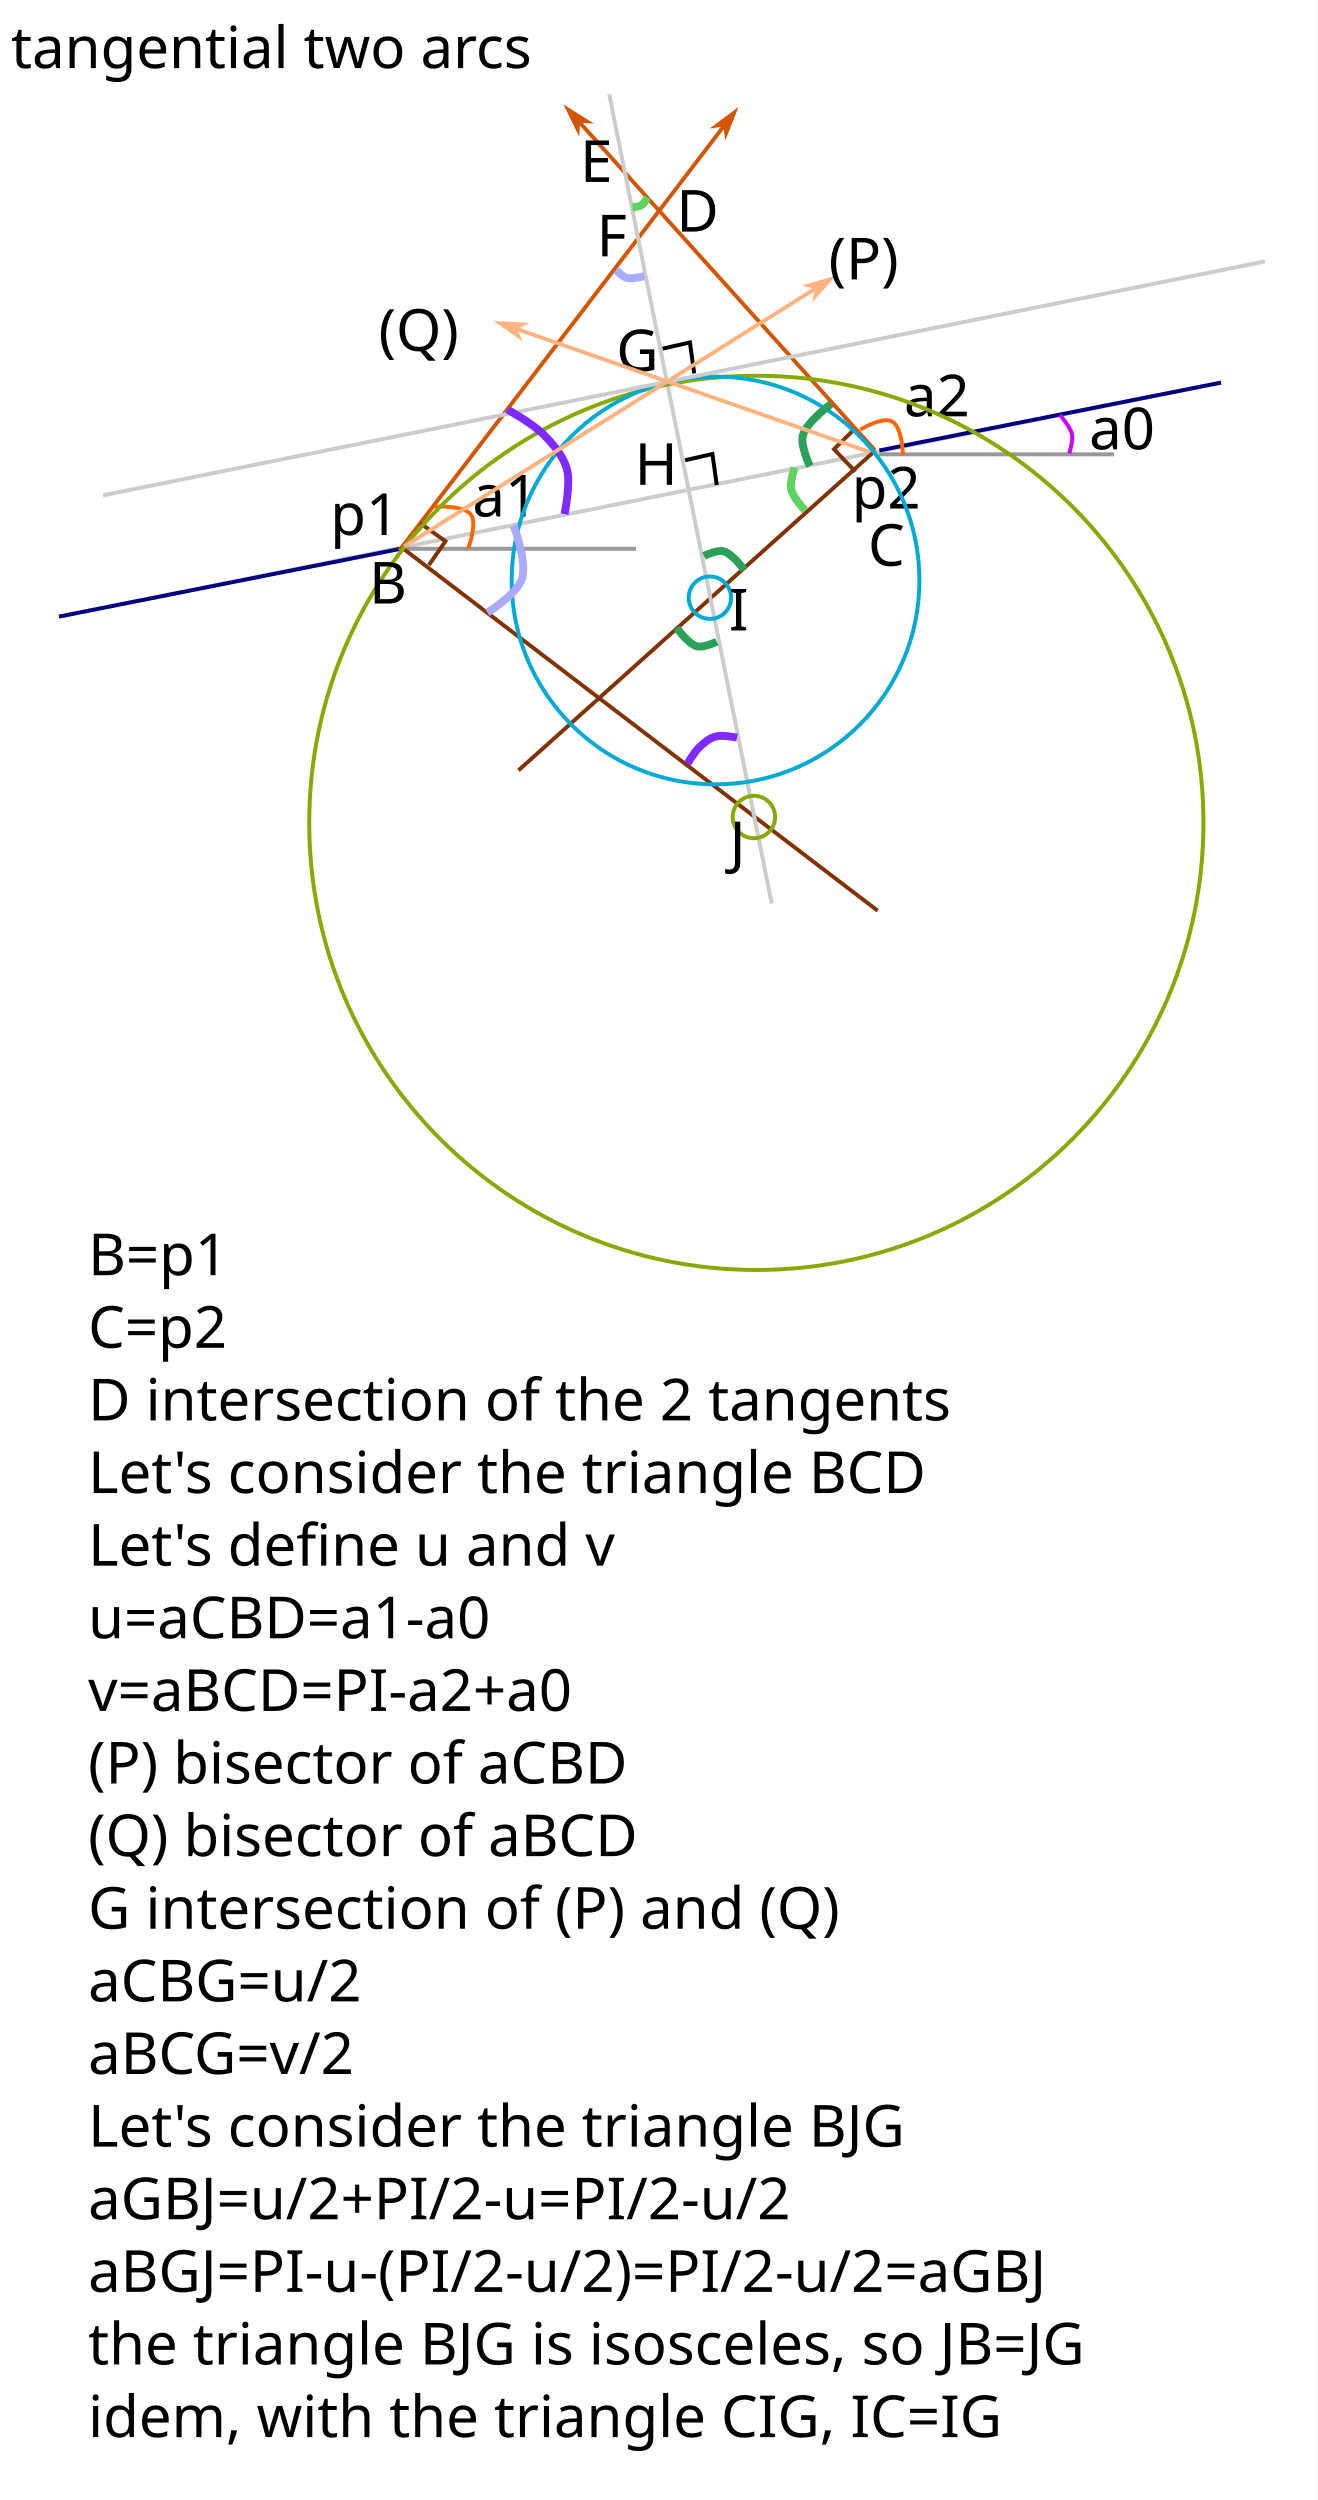
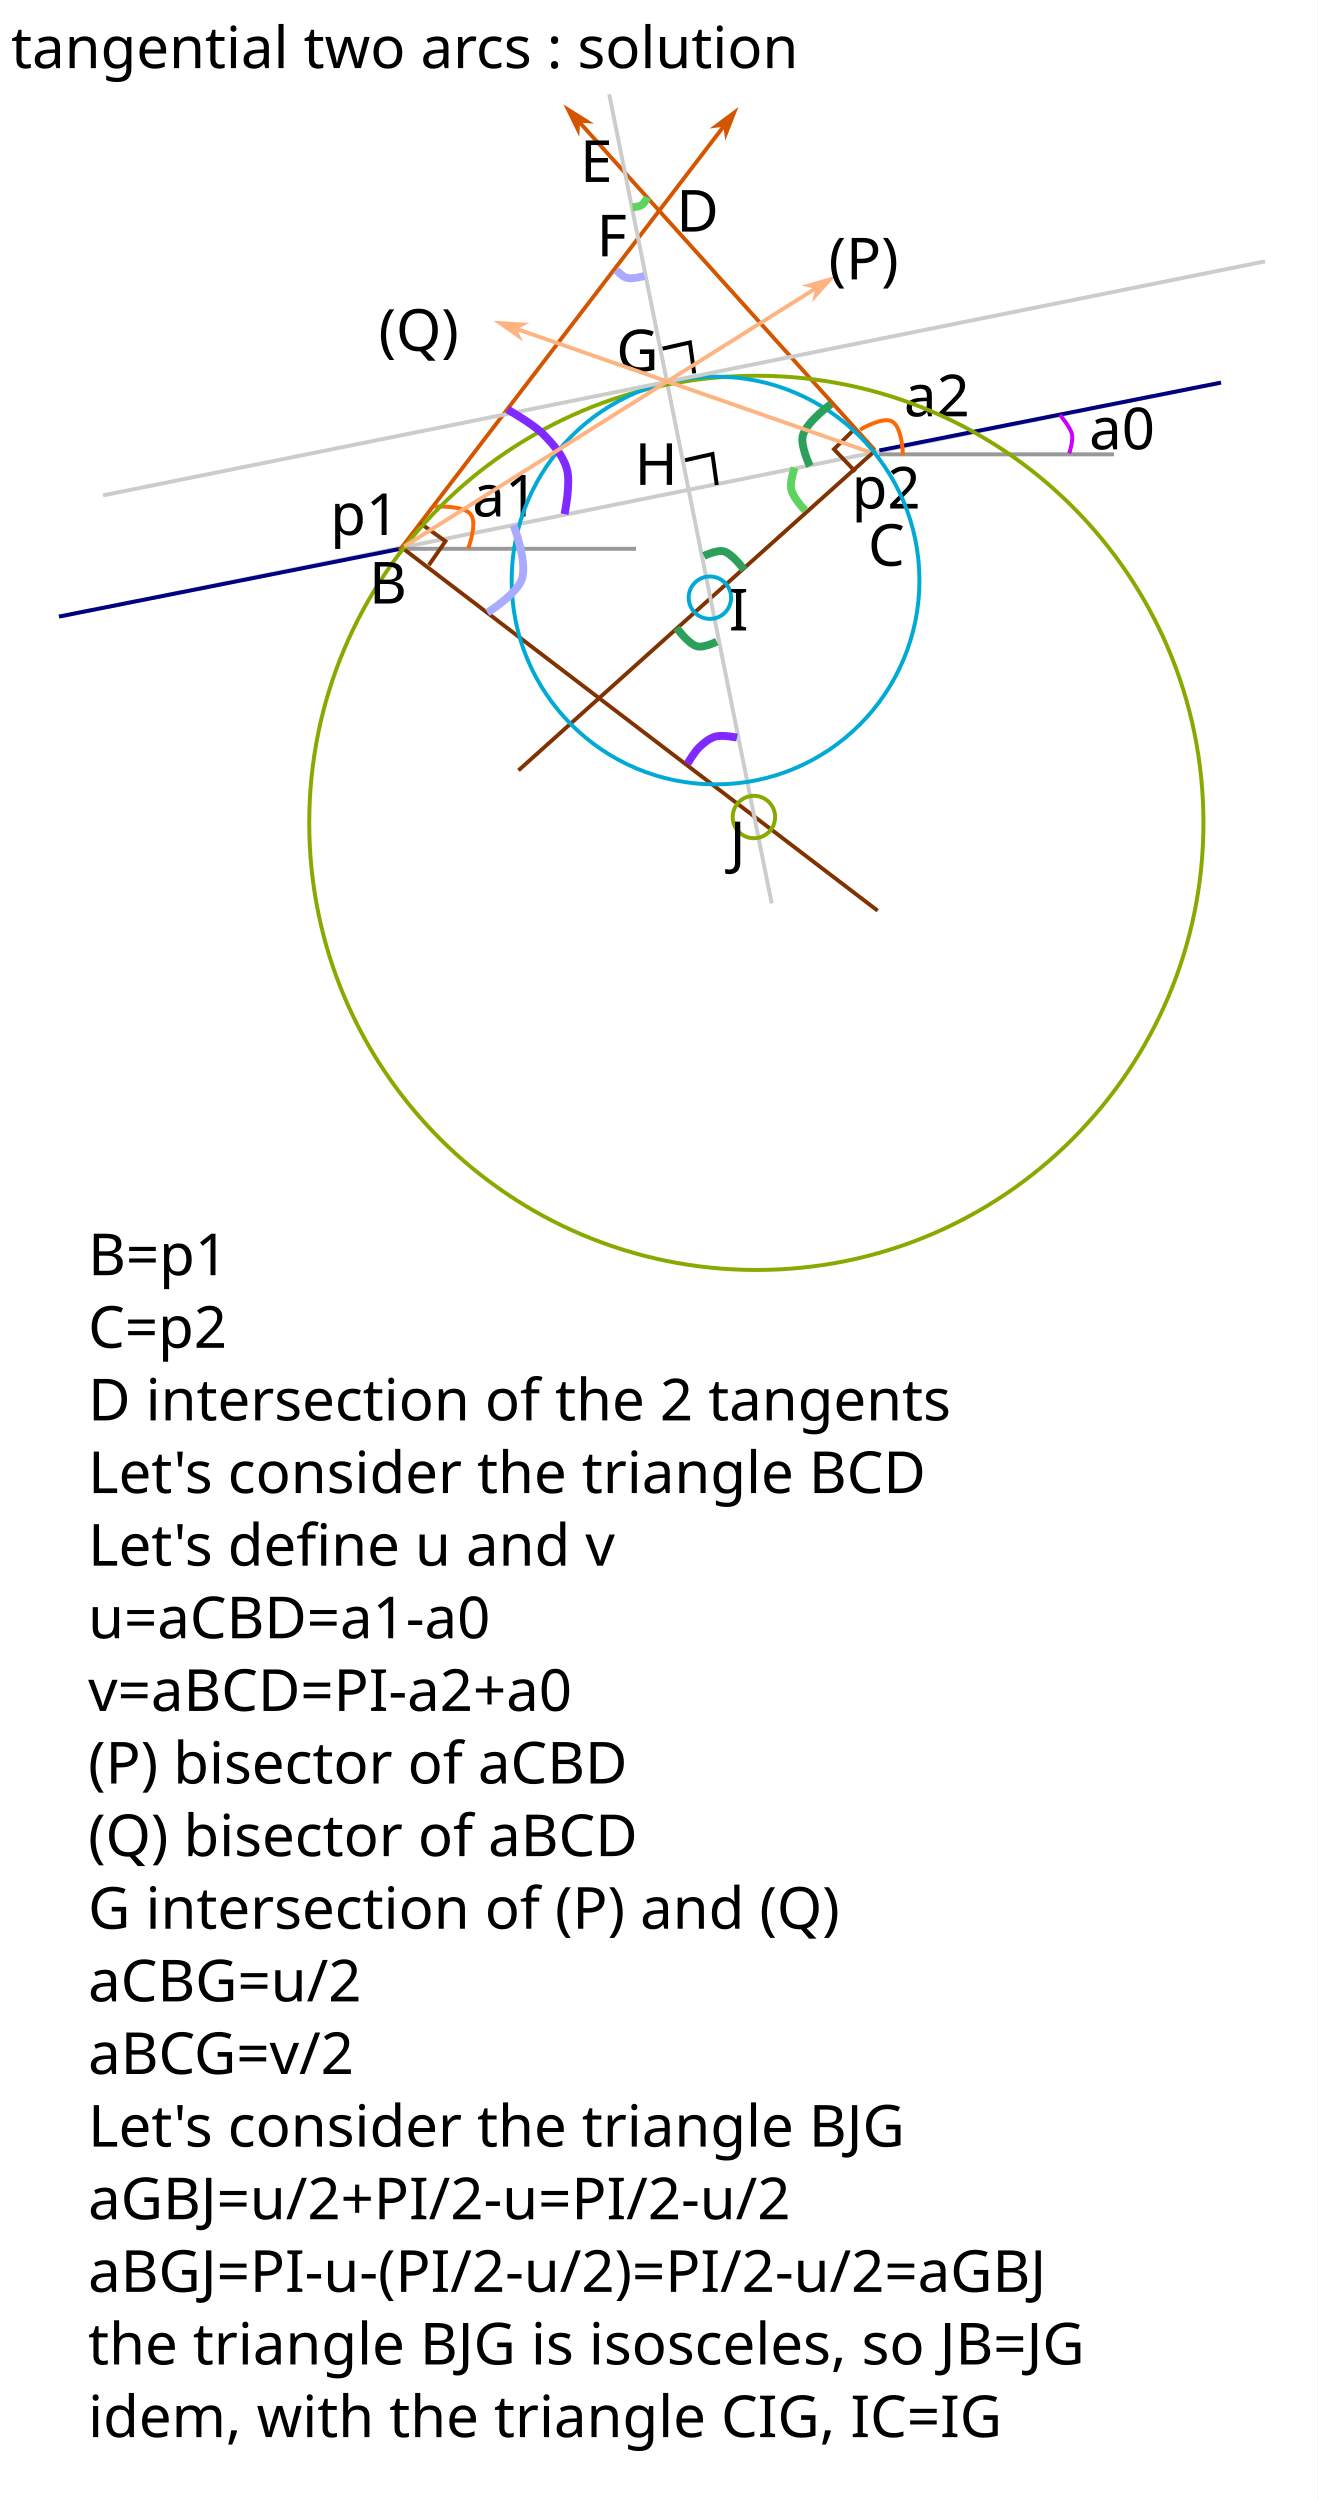
<svg xmlns="http://www.w3.org/2000/svg" width="332.578" height="631.14" viewBox="0 0 87.995 166.989" version="1.1" id="svg5">
  <defs id="defs2">
    <rect x="32.214" y="7060.17" width="47.431" height="43.933" id="rect4484" />
    <rect x="24.473" y="7022.655" width="50.877" height="32.073" id="rect4478" />
    <rect x="320.226" y="7078.148" width="42.537" height="34.444" id="rect4472" />
    <rect x="143.351" y="7257.272" width="304.324" height="352.593" id="rect10940" />
    <rect x="232.719" y="7297.227" width="57.104" height="35.177" id="rect10934" />
    <rect x="187.797" y="7320.17" width="38.33" height="21.953" id="rect10928" />
    <rect x="182.427" y="7262.024" width="59.86" height="30.115" id="rect10922" />
    <rect x="338.679" y="7317.349" width="60.086" height="43.565" id="rect10916" />
    <rect x="250.803" y="7323.421" width="70.071" height="42.662" id="rect10910" />
    <rect x="161.472" y="7321.221" width="63.387" height="21.359" id="rect10904" />
    <rect x="282.653" y="7265.857" width="93.989" height="49.996" id="rect10898" />
    <rect x="174.255" y="7268.495" width="84.408" height="60.165" id="rect10892" />
    <rect x="369.273" y="7099.241" width="39.346" height="22.231" id="rect10886" />
    <marker style="overflow:visible" id="Arrow1L" refX="0" refY="0" orient="auto-start-reverse" markerWidth="8.75" markerHeight="5" viewBox="0 0 8.75 5" preserveAspectRatio="xMidYMid">
      <path style="fill:context-stroke;fill-rule:evenodd;stroke:none" d="M 0,0 5,-5 -12.5,0 5,5 Z" id="arrow1L" transform="scale(-0.5)" />
    </marker>
    <rect x="216.306" y="6731.907" width="47.567" height="21.466" id="rect2049-0" />
    <rect x="155.641" y="6737.967" width="38.968" height="33.484" id="rect2061-9" />
    <rect x="321.581" y="6735.533" width="51.929" height="33.178" id="rect2067-3" />
    <rect x="216.306" y="6731.907" width="47.567" height="21.466" id="rect2049-3-6" />
    <rect x="134.381" y="6781.707" width="288.51" height="49.48" id="rect2335-0" />
    <marker style="overflow:visible" id="Arrow1L-367" refX="0" refY="0" orient="auto-start-reverse" markerWidth="8.75" markerHeight="5" viewBox="0 0 8.75 5" preserveAspectRatio="xMidYMid">
      <path style="fill:context-stroke;fill-rule:evenodd;stroke:none" d="M 0,0 5,-5 -12.5,0 5,5 Z" id="arrow1L-5" transform="scale(-0.5)" />
    </marker>
    <marker style="overflow:visible" id="Arrow1L-56" refX="0" refY="0" orient="auto-start-reverse" markerWidth="8.75" markerHeight="5" viewBox="0 0 8.75 5" preserveAspectRatio="xMidYMid">
      <path style="fill:context-stroke;fill-rule:evenodd;stroke:none" d="M 0,0 5,-5 -12.5,0 5,5 Z" id="arrow1L-29" transform="scale(-0.5)" />
    </marker>
  </defs>
  <g id="layer1" transform="translate(-32.02241,-1826.315)">
    <rect style="fill:#ffffff;stroke:#ffffff;stroke-width:0.265" id="rect2472-6" width="87.73" height="166.725" x="32.155" y="1826.447" />
    <path style="fill:none;stroke:#000000;stroke-width:0.265px;stroke-linecap:butt;stroke-linejoin:miter;stroke-opacity:1" d="m 76.277,1849.602 1.827,-0.415 0.29,2.069" id="path8445-3" />
    <path style="fill:none;stroke:#cccccc;stroke-width:0.265px;stroke-linecap:butt;stroke-linejoin:miter;stroke-opacity:1" d="m 35.964,1867.499 77.617,-15.629" id="path1778-1" />
    <path style="fill:none;stroke:#000080;stroke-width:0.265px;stroke-linecap:butt;stroke-linejoin:miter;stroke-opacity:1" d="m 35.964,1867.499 22.819,-4.53" id="path1778-3-8" />
    <path style="fill:none;stroke:#000080;stroke-width:0.265px;stroke-linecap:butt;stroke-linejoin:miter;stroke-opacity:1" d="m 90.762,1856.4 22.819,-4.53" id="path1778-3-6-7" />
    <path style="fill:none;stroke:#d45500;stroke-width:0.265px;stroke-linecap:butt;stroke-linejoin:miter;stroke-opacity:1;marker-end:url(#Arrow1L)" d="m 58.697,1863.083 21.647,-28.307" id="path1888-9" />
    <path style="fill:none;stroke:#d45500;stroke-width:0.265px;stroke-linecap:butt;stroke-linejoin:miter;stroke-opacity:1;marker-end:url(#Arrow1L)" d="M 90.461,1856.387 70.764,1834.52" id="path1888-7-2" />
    <path style="fill:none;stroke:#999999;stroke-width:0.265px;stroke-linecap:butt;stroke-linejoin:miter;stroke-opacity:1" d="M 58.809,1862.971 H 74.503" id="path1917-0" />
    <path style="fill:none;stroke:#999999;stroke-width:0.265px;stroke-linecap:butt;stroke-linejoin:miter;stroke-opacity:1" d="M 90.736,1856.662 H 106.43" id="path1917-5-2" />
    <path style="fill:none;stroke:#ff6600;stroke-width:0.265px;stroke-linecap:butt;stroke-linejoin:miter;stroke-opacity:1" d="m 61.057,1860.166 c 0,0 1.926,-0.14 2.419,0.522 0.45,0.605 -0.179,2.253 -0.179,2.253" id="path1946-3" />
    <text xml:space="preserve" transform="matrix(0.2645833,0,0,0.2645833,6.34276,76.23108)" id="text2047-7" style="font-size:14.667px;line-height:1.25;font-family:sans-serif;white-space:pre;shape-inside:url(#rect2049-0);display:inline">
-       <tspan x="216.307" y="6744.883" id="tspan8088">a1</tspan>
+       <tspan x="216.307" y="6744.883" id="tspan9292">a1</tspan>
    </text>
    <text xml:space="preserve" transform="matrix(0.2645833,0,0,0.2645833,12.90027,75.86247)" id="text2059-5" style="font-size:14.667px;line-height:1.25;font-family:sans-serif;white-space:pre;shape-inside:url(#rect2061-9);display:inline">
-       <tspan x="155.641" y="6750.943" id="tspan8090">p1</tspan>
+       <tspan x="155.641" y="6750.943" id="tspan9294">p1</tspan>
    </text>
    <text xml:space="preserve" transform="matrix(0.2645833,0,0,0.2645833,3.825556,74.73848)" id="text2065-9" style="font-size:14.667px;line-height:1.25;font-family:sans-serif;white-space:pre;shape-inside:url(#rect2067-3);display:inline">
-       <tspan x="321.582" y="6748.51" id="tspan8092">p2</tspan>
+       <tspan x="321.582" y="6748.51" id="tspan9296">p2</tspan>
    </text>
    <path style="fill:none;stroke:#ff6600;stroke-width:0.265px;stroke-linecap:butt;stroke-linejoin:miter;stroke-opacity:1" d="m 89.475,1855.017 c 0,0 1.491,-0.905 2.135,-0.55 0.691,0.381 0.726,2.253 0.726,2.253" id="path1946-5-2" />
    <text xml:space="preserve" transform="matrix(0.2645833,0,0,0.2645833,35.17108,69.54113)" id="text2047-6-2" style="font-size:14.667px;line-height:1.25;font-family:sans-serif;white-space:pre;shape-inside:url(#rect2049-3-6);display:inline">
-       <tspan x="216.307" y="6744.883" id="tspan8094">a2</tspan>
+       <tspan x="216.307" y="6744.883" id="tspan9298">a2</tspan>
    </text>
    <path style="fill:none;stroke:#803300;stroke-width:0.265px;stroke-linecap:butt;stroke-linejoin:miter;stroke-opacity:1" d="M 90.646,1887.146 58.847,1862.879" id="path1888-2-8" />
    <path style="fill:none;stroke:#803300;stroke-width:0.265px;stroke-linecap:butt;stroke-linejoin:miter;stroke-opacity:1" d="M 90.485,1856.409 66.653,1877.774" id="path1888-2-9-9" />
    <path style="fill:none;stroke:#803300;stroke-width:0.265px;stroke-linecap:butt;stroke-linejoin:miter;stroke-opacity:1" d="m 60.091,1861.263 1.685,1.205 -1.107,1.593" id="path2173-7" />
    <path style="fill:none;stroke:#803300;stroke-width:0.265px;stroke-linecap:butt;stroke-linejoin:miter;stroke-opacity:1" d="m 89.158,1857.818 -1.43,-1.499 1.386,-1.358" id="path2173-1-3" />
    <text xml:space="preserve" transform="matrix(0.2645833,0,0,0.2645833,-2.791361,33.10439)" id="text2333-6" style="font-size:14.667px;line-height:1.25;font-family:sans-serif;white-space:pre;shape-inside:url(#rect2335-0);display:inline">
-       <tspan x="134.381" y="6794.684" id="tspan8096">tangential two arcs</tspan>
+       <tspan x="134.381" y="6794.684" id="tspan9300">tangential two arcs : solution</tspan>
    </text>
    <path style="fill:none;stroke:#cccccc;stroke-width:0.265px;stroke-linecap:butt;stroke-linejoin:miter;stroke-opacity:1" d="m 72.714,1832.61 10.855,54.052" id="path1778-1-1" />
    <path style="fill:none;stroke:#000000;stroke-width:0.265px;stroke-linecap:butt;stroke-linejoin:miter;stroke-opacity:1" d="m 77.782,1857.055 1.827,-0.415 0.29,2.069" id="path8445" />
    <circle style="fill:none;stroke:#88aa00;stroke-width:0.265" id="path10762" cx="82.543" cy="1881.278" r="29.865" />
    <circle style="fill:none;stroke:#00aad4;stroke-width:0.265" id="path10764" cx="79.817" cy="1865.089" r="13.619" />
    <circle style="fill:none;stroke:#88aa00;stroke-width:0.265" id="path10766-2" cx="82.38" cy="1880.888" r="1.416" />
    <path style="fill:none;stroke:#cccccc;stroke-width:0.265px;stroke-linecap:butt;stroke-linejoin:miter;stroke-opacity:1" d="m 38.904,1859.401 77.617,-15.629" id="path1778-1-9" />
    <circle style="fill:none;stroke:#00aad4;stroke-width:0.265" id="path10766-2-1" cx="79.44" cy="1866.237" r="1.416" />
    <path style="fill:none;stroke:#cc00ff;stroke-width:0.265px;stroke-linecap:butt;stroke-linejoin:miter;stroke-opacity:1" d="m 102.822,1854.035 c 0,0 0.703,0.8 0.807,1.3 0.087,0.417 -0.184,1.264 -0.184,1.264" id="path10882" />
    <text xml:space="preserve" transform="matrix(0.2645833,0,0,0.2645833,7.069473,-25.4475)" id="text10884" style="font-size:14.667px;line-height:1.25;font-family:sans-serif;white-space:pre;shape-inside:url(#rect10886);display:inline">
-       <tspan x="369.273" y="7112.217" id="tspan8098">a0</tspan>
+       <tspan x="369.273" y="7112.217" id="tspan9302">a0</tspan>
    </text>
    <text xml:space="preserve" transform="matrix(0.2645833,0,0,0.2645833,10.56988,-59.92845)" id="text10890" style="font-size:14.667px;line-height:1.25;font-family:sans-serif;white-space:pre;shape-inside:url(#rect10892);display:inline">
-       <tspan x="174.256" y="7281.473" id="tspan8100">B</tspan>
+       <tspan x="174.256" y="7281.473" id="tspan9304">B</tspan>
    </text>
    <text xml:space="preserve" transform="matrix(0.2645833,0,0,0.2645833,15.21566,-61.75035)" id="text10896" style="font-size:14.667px;line-height:1.25;font-family:sans-serif;white-space:pre;shape-inside:url(#rect10898);display:inline">
-       <tspan x="282.652" y="7278.834" id="tspan8102">C</tspan>
+       <tspan x="282.652" y="7278.834" id="tspan9306">C</tspan>
    </text>
    <text xml:space="preserve" transform="matrix(0.2645833,0,0,0.2645833,34.47661,-98.72148)" id="text10902" style="font-size:14.667px;line-height:1.25;font-family:sans-serif;white-space:pre;shape-inside:url(#rect10904);display:inline">
-       <tspan x="161.473" y="7334.197" id="tspan8104">D</tspan>
+       <tspan x="161.473" y="7334.197" id="tspan9308">D</tspan>
    </text>
    <text xml:space="preserve" transform="matrix(0.2645833,0,0,0.2645833,4.41375,-102.6216)" id="text10908" style="font-size:14.667px;line-height:1.25;font-family:sans-serif;white-space:pre;shape-inside:url(#rect10910);display:inline">
-       <tspan x="250.803" y="7336.399" id="tspan8106">E</tspan>
+       <tspan x="250.803" y="7336.399" id="tspan9310">E</tspan>
    </text>
    <text xml:space="preserve" transform="matrix(0.2645833,0,0,0.2645833,-17.73234,-96.04446)" id="text10914" style="font-size:14.667px;line-height:1.25;font-family:sans-serif;white-space:pre;shape-inside:url(#rect10916);display:inline">
-       <tspan x="338.68" y="7330.324" id="tspan8108">F</tspan>
+       <tspan x="338.68" y="7330.324" id="tspan9312">F</tspan>
    </text>
    <text xml:space="preserve" transform="matrix(0.2645833,0,0,0.2645833,24.92174,-73.72848)" id="text10920" style="font-size:14.667px;line-height:1.25;font-family:sans-serif;white-space:pre;shape-inside:url(#rect10922);display:inline">
-       <tspan x="182.426" y="7275" id="tspan8110">G</tspan>
+       <tspan x="182.426" y="7275" id="tspan9314">G</tspan>
    </text>
    <text xml:space="preserve" transform="matrix(0.2645833,0,0,0.2645833,24.72578,-81.52793)" id="text10926" style="font-size:14.667px;line-height:1.25;font-family:sans-serif;white-space:pre;shape-inside:url(#rect10928);display:inline">
-       <tspan x="187.797" y="7333.146" id="tspan8112">H</tspan>
+       <tspan x="187.797" y="7333.146" id="tspan9316">H</tspan>
    </text>
    <text xml:space="preserve" transform="matrix(0.2645833,0,0,0.2645833,19.13103,-65.73046)" id="text10932" style="font-size:14.667px;line-height:1.25;font-family:sans-serif;white-space:pre;shape-inside:url(#rect10934);display:inline">
-       <tspan x="232.719" y="7310.203" id="tspan8114">I</tspan>
+       <tspan x="232.719" y="7310.203" id="tspan9318">I</tspan>
    </text>
    <text xml:space="preserve" transform="matrix(0.2645833,0,0,0.2645833,-0.01966367,-12.095)" id="text10938" style="font-size:14.667px;line-height:1.25;font-family:sans-serif;white-space:pre;shape-inside:url(#rect10940);display:inline">
-       <tspan x="143.352" y="7270.248" id="tspan8116">B=p1
+       <tspan x="143.352" y="7270.248" id="tspan9320">B=p1
</tspan>
-       <tspan x="143.352" y="7288.582" id="tspan8118">C=p2
+       <tspan x="143.352" y="7288.582" id="tspan9322">C=p2
</tspan>
-       <tspan x="143.352" y="7306.915" id="tspan8120">D intersection of the 2 tangents
+       <tspan x="143.352" y="7306.915" id="tspan9324">D intersection of the 2 tangents
</tspan>
-       <tspan x="143.352" y="7325.249" id="tspan8122">Let's consider the triangle BCD
+       <tspan x="143.352" y="7325.249" id="tspan9326">Let's consider the triangle BCD
</tspan>
-       <tspan x="143.352" y="7343.582" id="tspan8124">Let's define u and v
+       <tspan x="143.352" y="7343.582" id="tspan9328">Let's define u and v
</tspan>
-       <tspan x="143.352" y="7361.916" id="tspan8126">u=aCBD=a1-a0
+       <tspan x="143.352" y="7361.916" id="tspan9330">u=aCBD=a1-a0
</tspan>
-       <tspan x="143.352" y="7380.249" id="tspan8128">v=aBCD=PI-a2+a0
+       <tspan x="143.352" y="7380.249" id="tspan9332">v=aBCD=PI-a2+a0
</tspan>
-       <tspan x="143.352" y="7398.583" id="tspan8130">(P) bisector of aCBD
+       <tspan x="143.352" y="7398.583" id="tspan9334">(P) bisector of aCBD
</tspan>
-       <tspan x="143.352" y="7416.916" id="tspan8132">(Q) bisector of aBCD
+       <tspan x="143.352" y="7416.916" id="tspan9336">(Q) bisector of aBCD
</tspan>
-       <tspan x="143.352" y="7435.249" id="tspan8134">G intersection of (P) and (Q)
+       <tspan x="143.352" y="7435.249" id="tspan9338">G intersection of (P) and (Q)
</tspan>
-       <tspan x="143.352" y="7453.583" id="tspan8136">aCBG=u/2
+       <tspan x="143.352" y="7453.583" id="tspan9340">aCBG=u/2
</tspan>
-       <tspan x="143.352" y="7471.917" id="tspan8138">aBCG=v/2
+       <tspan x="143.352" y="7471.917" id="tspan9342">aBCG=v/2
</tspan>
-       <tspan x="143.352" y="7490.25" id="tspan8140">Let's consider the triangle BJG
+       <tspan x="143.352" y="7490.25" id="tspan9344">Let's consider the triangle BJG
</tspan>
-       <tspan x="143.352" y="7508.583" id="tspan8142">aGBJ=u/2+PI/2-u=PI/2-u/2
+       <tspan x="143.352" y="7508.583" id="tspan9346">aGBJ=u/2+PI/2-u=PI/2-u/2
</tspan>
-       <tspan x="143.352" y="7526.917" id="tspan8144">aBGJ=PI-u-(PI/2-u/2)=PI/2-u/2=aGBJ
+       <tspan x="143.352" y="7526.917" id="tspan9348">aBGJ=PI-u-(PI/2-u/2)=PI/2-u/2=aGBJ
</tspan>
-       <tspan x="143.352" y="7545.251" id="tspan8146">the triangle BJG is isosceles, so JB=JG
+       <tspan x="143.352" y="7545.251" id="tspan9350">the triangle BJG is isosceles, so JB=JG
</tspan>
-       <tspan x="143.352" y="7563.584" id="tspan8148">idem, with the triangle CIG, IC=IG
+       <tspan x="143.352" y="7563.584" id="tspan9352">idem, with the triangle CIG, IC=IG
</tspan>
    </text>
    <path style="fill:none;stroke:#7f2aff;stroke-width:0.529;stroke-linecap:butt;stroke-linejoin:miter;stroke-opacity:1" d="m 69.73,1860.656 c 0,0 0.43,-2.036 0.161,-3.002 -0.252,-0.909 -0.924,-1.671 -1.587,-2.34 -0.681,-0.686 -2.387,-1.646 -2.387,-1.646" id="path10944" />
    <path style="fill:none;stroke:#aaaaff;stroke-width:0.529;stroke-linecap:butt;stroke-linejoin:miter;stroke-opacity:1" d="m 66.327,1861.406 c 0,0 0.94,2.439 0.556,3.587 -0.34,1.015 -2.302,2.239 -2.302,2.239" id="path10960" />
    <path style="fill:none;stroke:#7f2aff;stroke-width:0.529;stroke-linecap:butt;stroke-linejoin:miter;stroke-opacity:1" d="m 81.252,1875.583 c 0,0 -0.964,-0.196 -1.421,-0.074 -0.43,0.115 -0.791,0.422 -1.107,0.725 -0.325,0.311 -0.779,1.091 -0.779,1.091" id="path10944-9" />
    <path style="fill:none;stroke:#aaaaff;stroke-width:0.529;stroke-linecap:butt;stroke-linejoin:miter;stroke-opacity:1" d="m 75.065,1844.753 c 0,0 -0.784,0.216 -1.153,0.128 -0.326,-0.078 -0.72,-0.53 -0.72,-0.53" id="path10960-4" />
    <path style="fill:none;stroke:#2ca05a;stroke-width:0.529;stroke-linecap:butt;stroke-linejoin:miter;stroke-opacity:1" d="m 87.536,1853.3 c 0,0 -1.656,1.2 -1.89,2.116 -0.172,0.673 0.474,2.029 0.474,2.029" id="path11044" />
    <path style="fill:none;stroke:#5fd35f;stroke-width:0.529;stroke-linecap:butt;stroke-linejoin:miter;stroke-opacity:1" d="m 85.809,1860.412 c 0,0 -0.828,-0.827 -0.945,-1.459 -0.086,-0.464 0.237,-1.399 0.237,-1.399" id="path11044-7" />
    <path style="fill:none;stroke:#2ca05a;stroke-width:0.529;stroke-linecap:butt;stroke-linejoin:miter;stroke-opacity:1" d="m 81.724,1864.376 c 0,0 -0.777,-1.085 -1.37,-1.238 -0.436,-0.113 -1.314,0.311 -1.314,0.311" id="path11044-8" />
    <path style="fill:none;stroke:#5fd35f;stroke-width:0.529;stroke-linecap:butt;stroke-linejoin:miter;stroke-opacity:1" d="m 75.264,1839.485 c 0,0 -0.176,0.404 -0.403,0.54 -0.167,0.1 -0.591,0.135 -0.591,0.135" id="path11044-7-4" />
    <path style="fill:none;stroke:#2ca05a;stroke-width:0.529;stroke-linecap:butt;stroke-linejoin:miter;stroke-opacity:1" d="m 77.218,1868.249 c 0,0 0.777,1.085 1.37,1.238 0.436,0.113 1.314,-0.311 1.314,-0.311" id="path11044-8-5" />
    <path style="fill:none;stroke:#ffb380;stroke-width:0.265px;stroke-linecap:butt;stroke-linejoin:miter;stroke-opacity:1;marker-end:url(#Arrow1L-367)" d="m 59.032,1862.809 27.44,-17.21" id="path1888-9-3" />
    <path style="fill:none;stroke:#ffb380;stroke-width:0.265px;stroke-linecap:butt;stroke-linejoin:miter;stroke-opacity:1;marker-end:url(#Arrow1L-56)" d="m 90.104,1856.511 -23.552,-8.218" id="path1888-7-2-1" />
    <text xml:space="preserve" transform="matrix(0.2645833,0,0,0.2645833,-3.964467,7.774248)" id="text4470" style="font-size:14.667px;line-height:1.25;font-family:sans-serif;white-space:pre;shape-inside:url(#rect4472)">
-       <tspan x="320.227" y="7091.125" id="tspan8150">J</tspan>
+       <tspan x="320.227" y="7091.125" id="tspan9354">J</tspan>
    </text>
    <text xml:space="preserve" transform="matrix(0.2645833,0,0,0.2645833,80.89528,-16.5357)" id="text4476" style="font-size:14.667px;line-height:1.25;font-family:sans-serif;white-space:pre;shape-inside:url(#rect4478)">
-       <tspan x="24.473" y="7035.631" id="tspan8152">(P)</tspan>
+       <tspan x="24.473" y="7035.631" id="tspan9356">(P)</tspan>
    </text>
    <text xml:space="preserve" transform="matrix(0.2645833,0,0,0.2645833,48.78414,-21.68899)" id="text4482" style="font-size:14.667px;line-height:1.25;font-family:sans-serif;white-space:pre;shape-inside:url(#rect4484)">
-       <tspan x="32.215" y="7073.146" id="tspan8154">(Q)</tspan>
+       <tspan x="32.215" y="7073.146" id="tspan9358">(Q)</tspan>
    </text>
  </g>
</svg>
